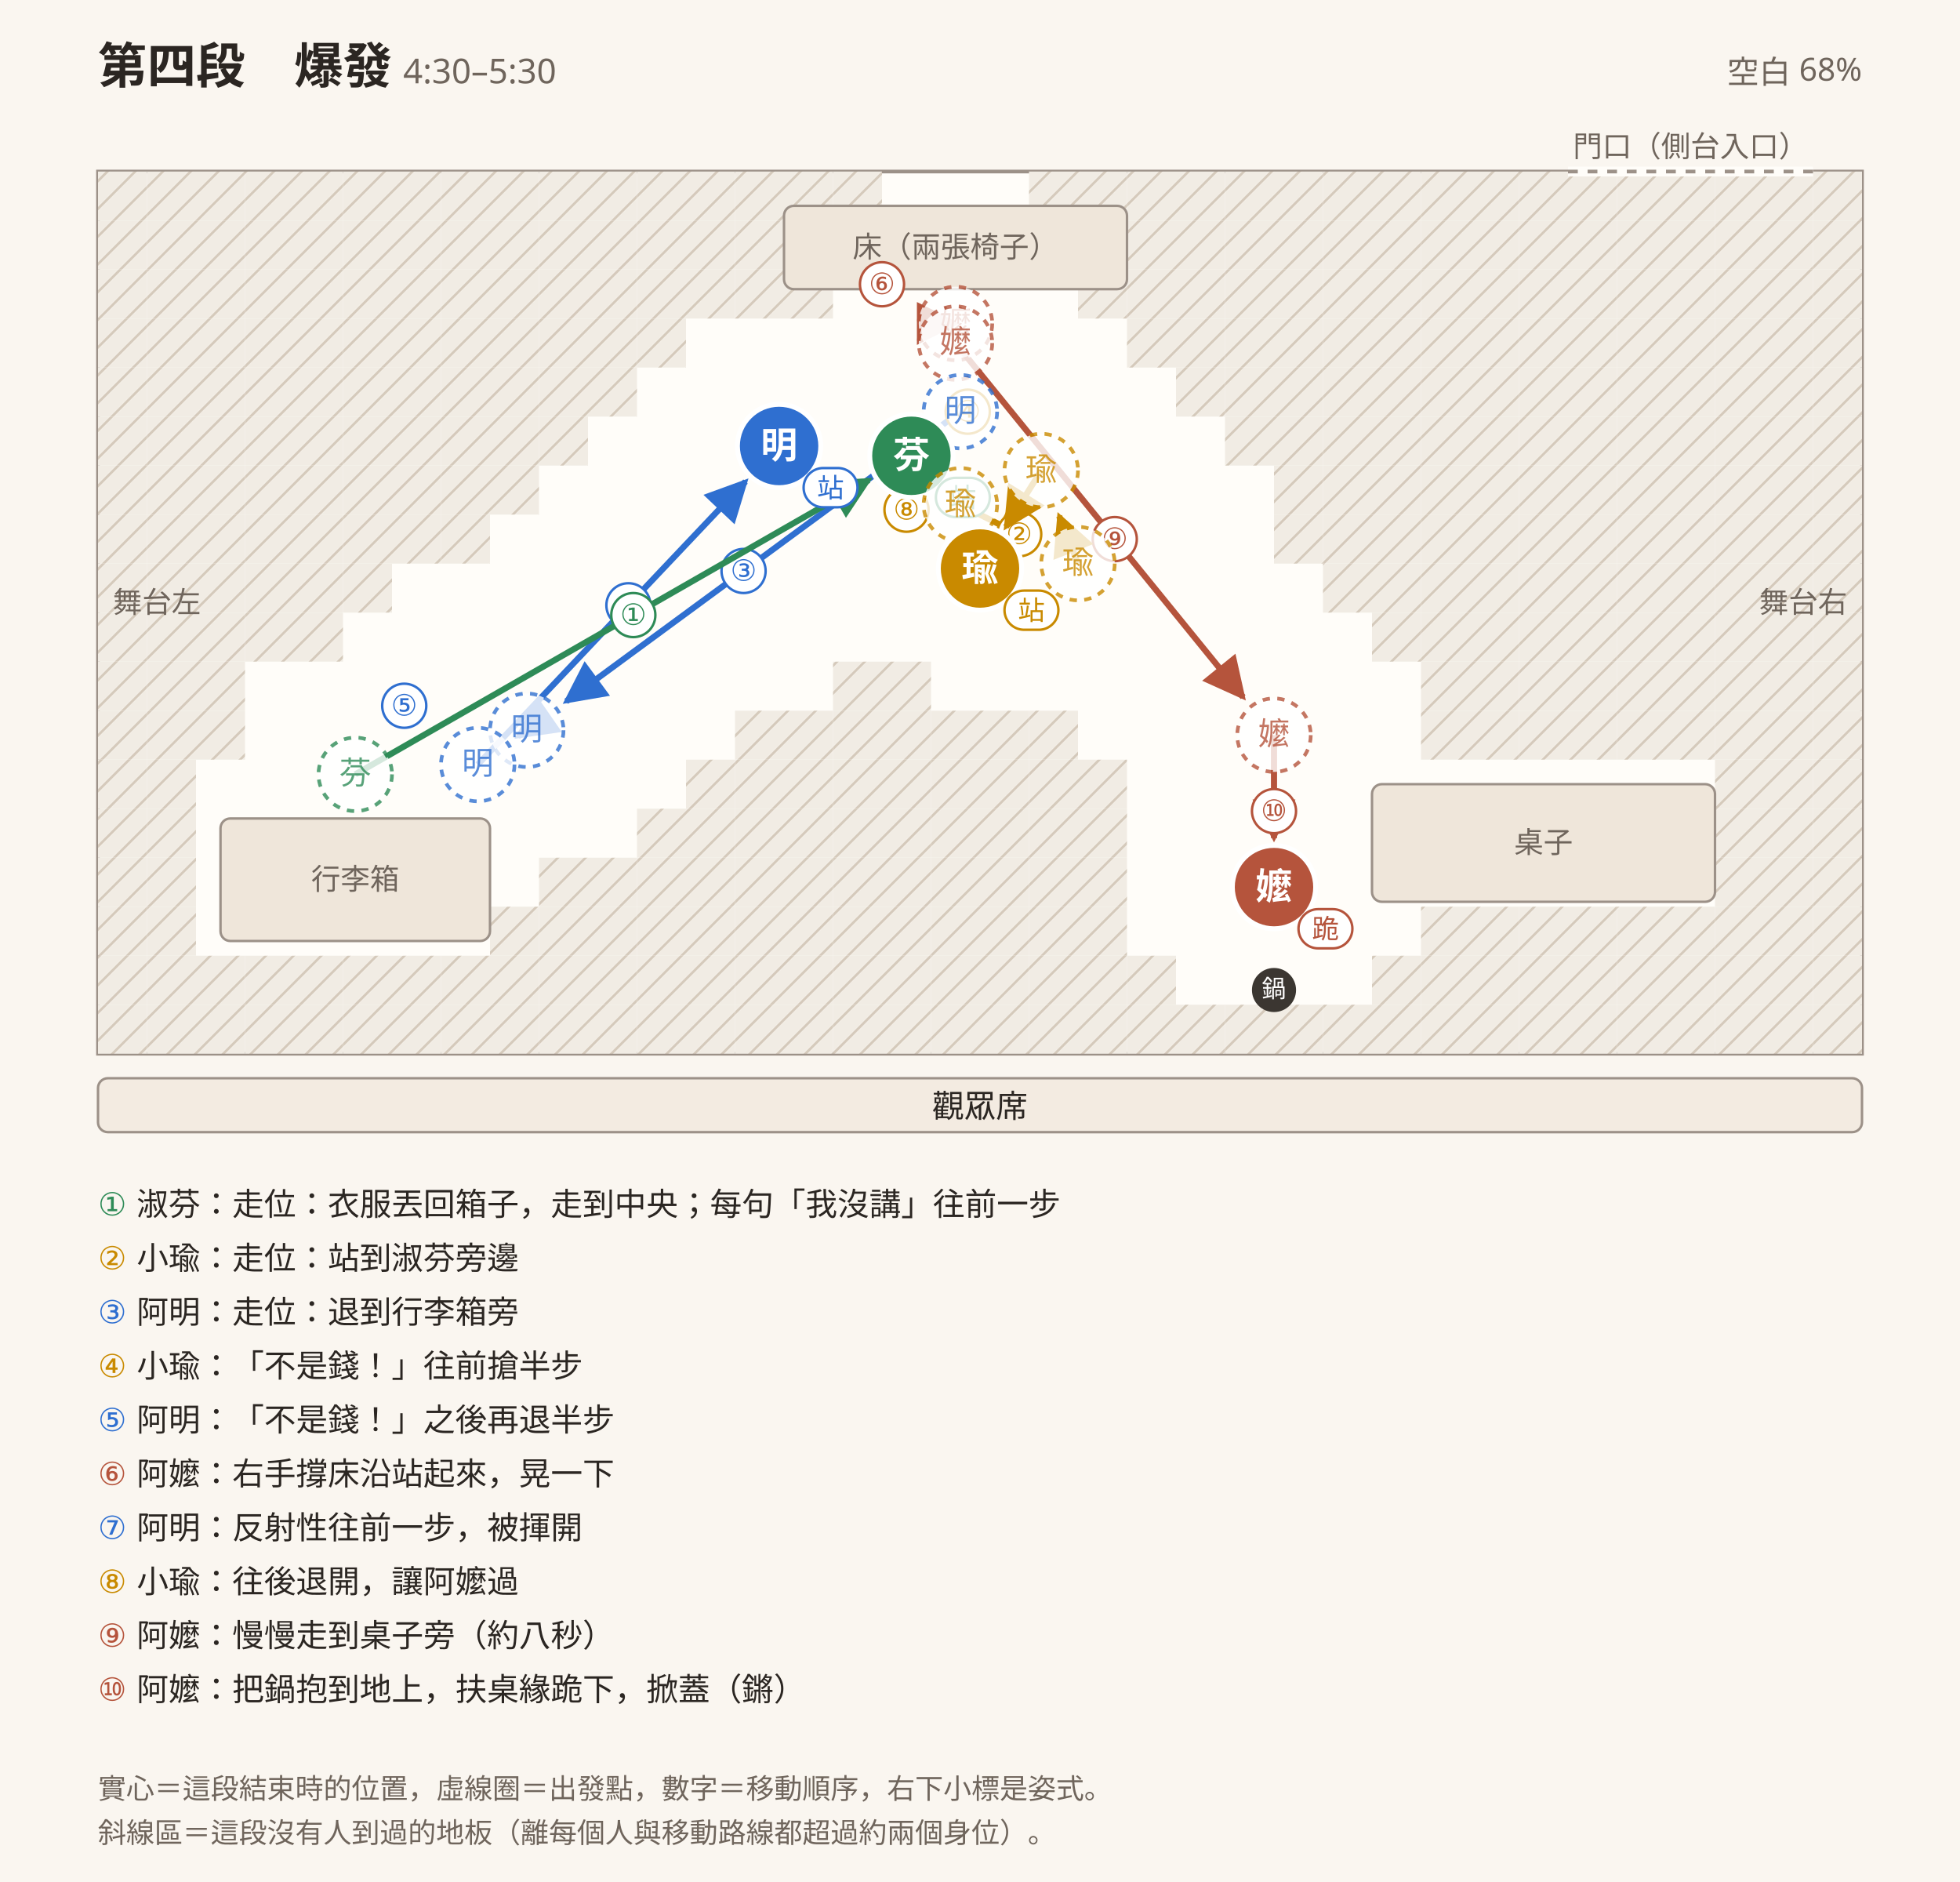
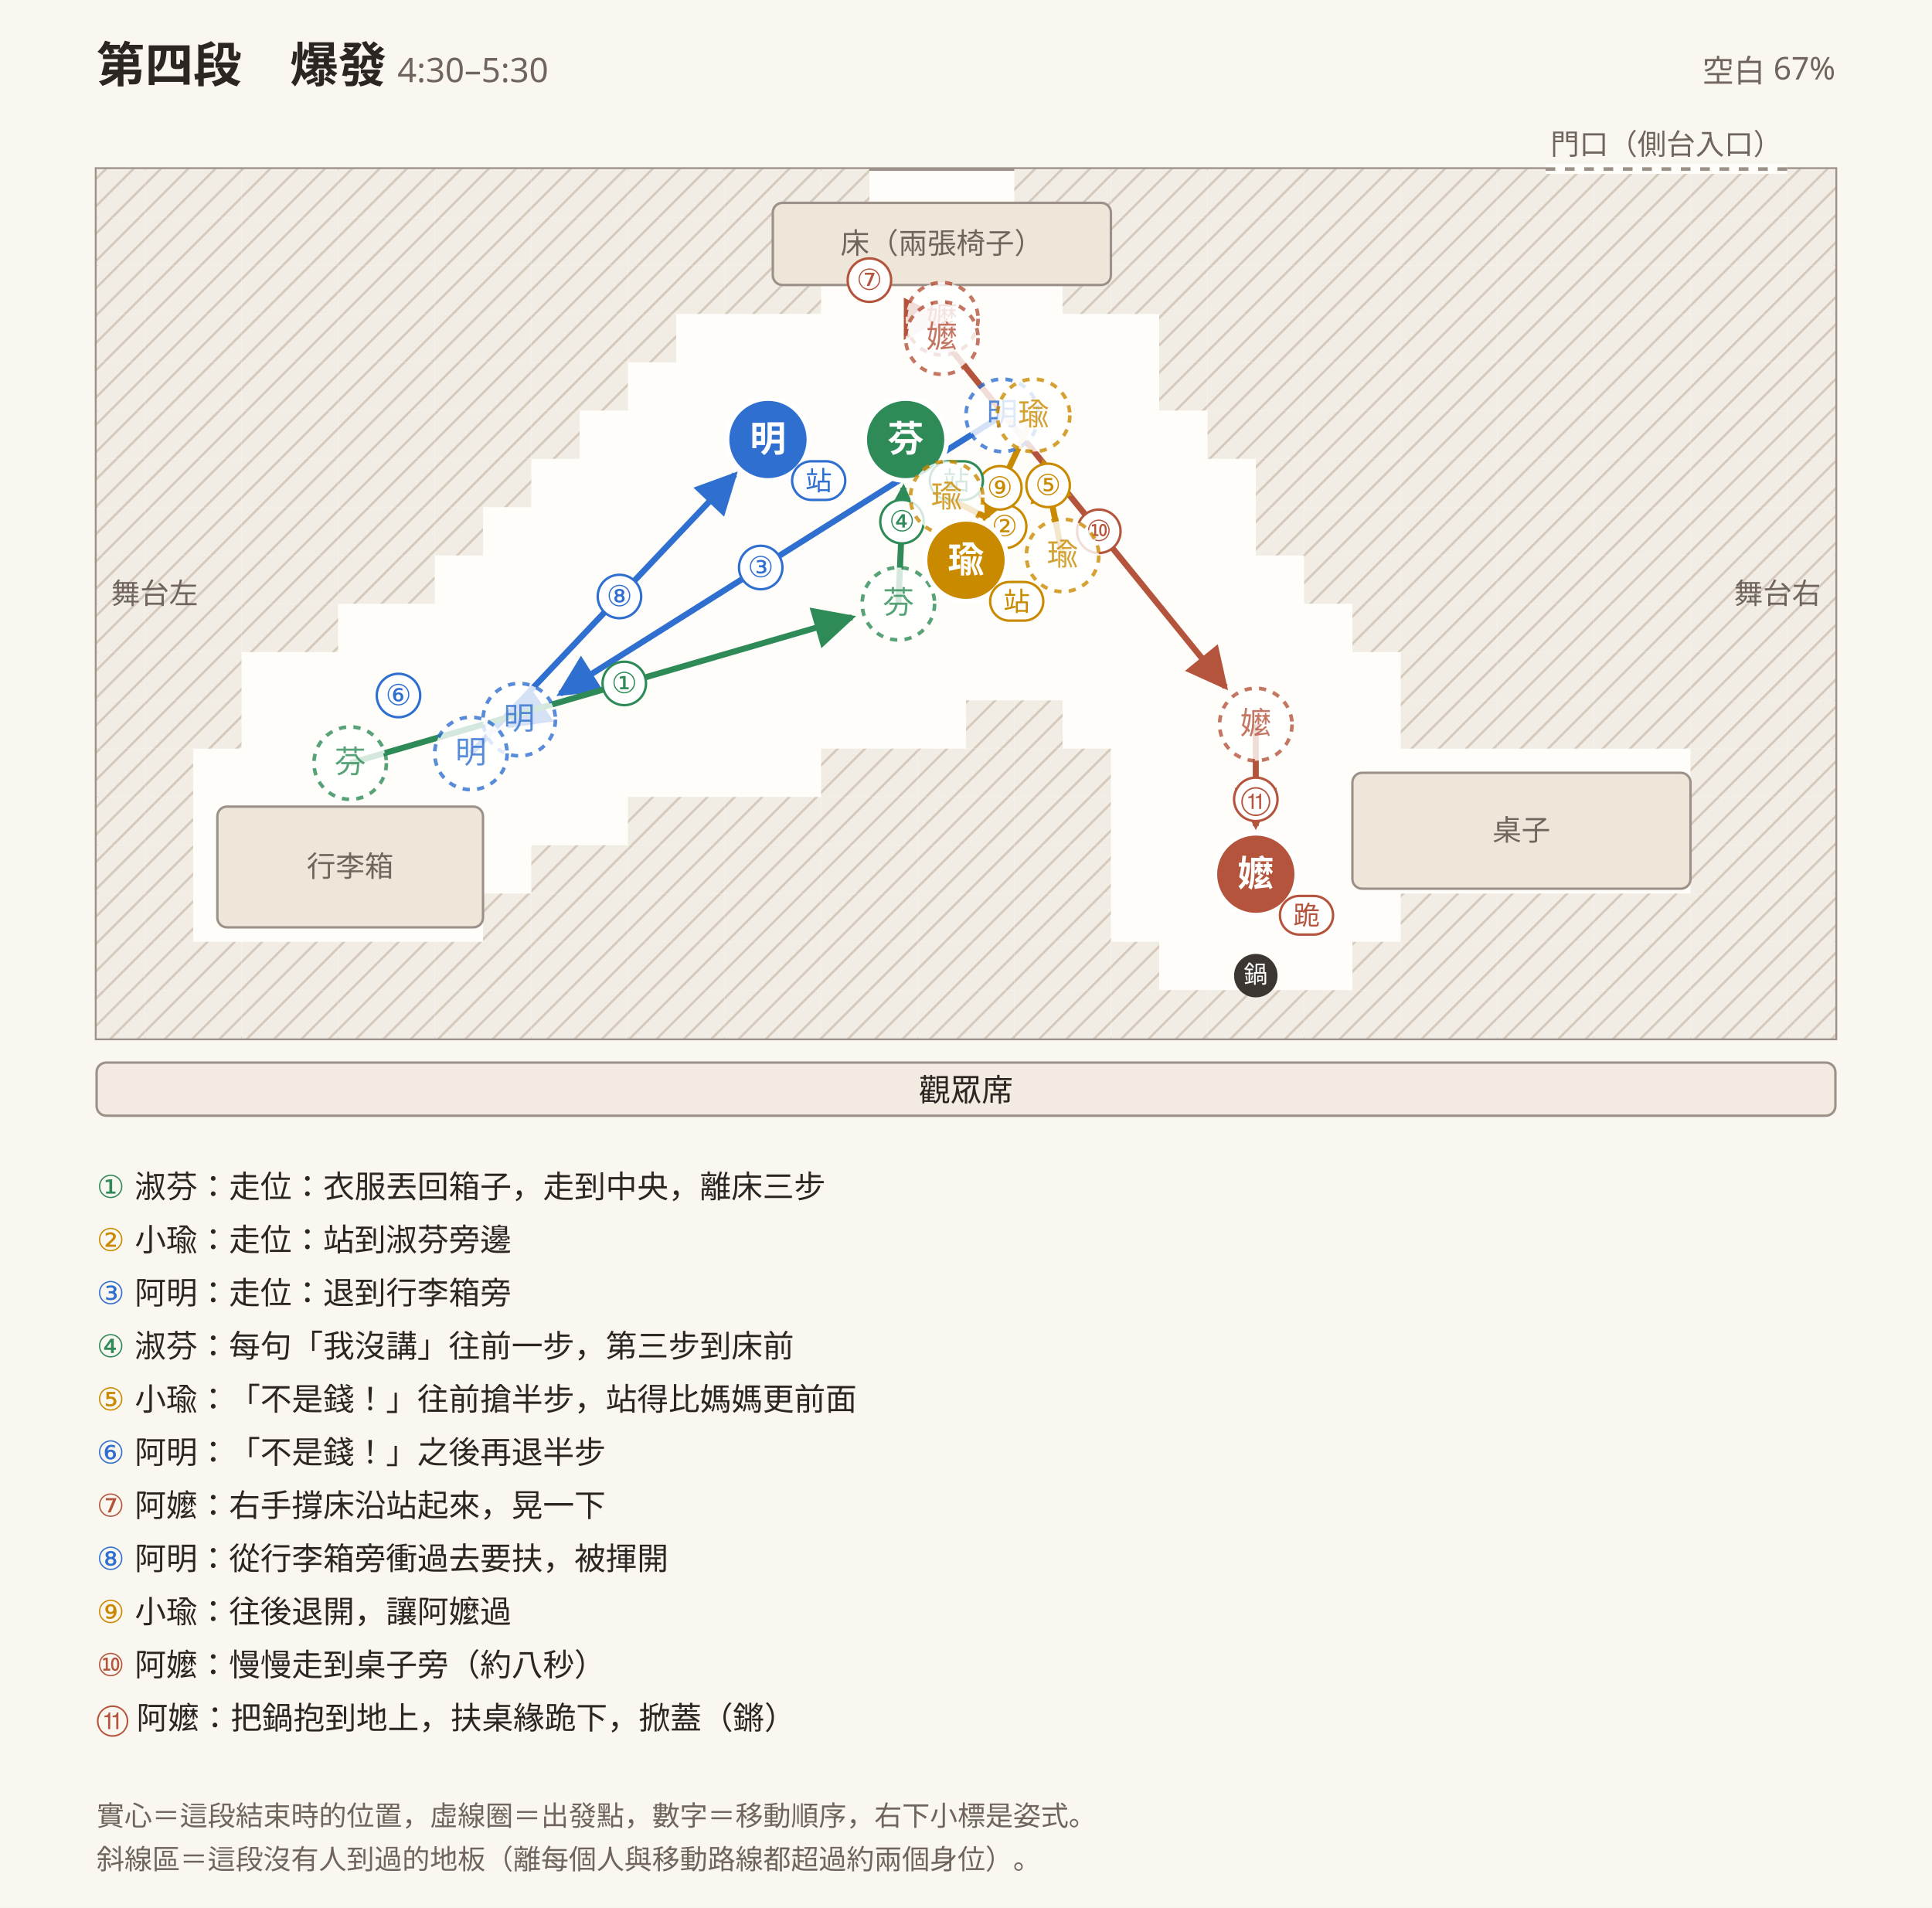
- <svg xmlns="http://www.w3.org/2000/svg" viewBox="0 0 800 768" width="800" height="768" font-family="PingFang TC, Noto Sans TC, Microsoft JhengHei, sans-serif">
+ <svg xmlns="http://www.w3.org/2000/svg" viewBox="0 0 800 790" width="800" height="790" font-family="PingFang TC, Noto Sans TC, Microsoft JhengHei, sans-serif">
  <defs>
    <marker id="arrow-嬤" viewBox="0 0 10 10" refX="9" refY="5" markerWidth="7" markerHeight="7" orient="auto-start-reverse">
      <path d="M0 0 L10 5 L0 10 z" fill="#b5543c" />
    </marker>
    <marker id="arrow-明" viewBox="0 0 10 10" refX="9" refY="5" markerWidth="7" markerHeight="7" orient="auto-start-reverse">
      <path d="M0 0 L10 5 L0 10 z" fill="#2f6fd0" />
    </marker>
    <marker id="arrow-芬" viewBox="0 0 10 10" refX="9" refY="5" markerWidth="7" markerHeight="7" orient="auto-start-reverse">
      <path d="M0 0 L10 5 L0 10 z" fill="#2e8b57" />
    </marker>
    <marker id="arrow-瑜" viewBox="0 0 10 10" refX="9" refY="5" markerWidth="7" markerHeight="7" orient="auto-start-reverse">
      <path d="M0 0 L10 5 L0 10 z" fill="#c98a00" />
    </marker>
    <pattern id="blank" width="8" height="8" patternUnits="userSpaceOnUse" patternTransform="rotate(45)">
      <rect width="8" height="8" fill="#f1ece4" />
      <line x1="0" y1="0" x2="0" y2="8" stroke="#d6cbbd" stroke-width="2" />
    </pattern>
  </defs>
  <rect width="100%" height="100%" fill="#faf6f0" />
  <text x="40" y="34" font-size="20" font-weight="700" fill="#2b2622">第四段　爆發 <tspan font-size="14" font-weight="400" fill="#6f655c">4:30–5:30</tspan>
  </text>
-   <text x="760" y="34" text-anchor="end" font-size="13" fill="#6f655c">空白 68%</text>
+   <text x="760" y="34" text-anchor="end" font-size="13" fill="#6f655c">空白 67%</text>
  <rect x="40" y="70" width="720" height="360" fill="#fffdf9" stroke="#9c9188" stroke-width="1.5" />
  <rect x="40" y="70" width="20" height="20" fill="url(#blank)" />
  <rect x="40" y="90" width="20" height="20" fill="url(#blank)" />
  <rect x="40" y="110" width="20" height="20" fill="url(#blank)" />
  <rect x="40" y="130" width="20" height="20" fill="url(#blank)" />
  <rect x="40" y="150" width="20" height="20" fill="url(#blank)" />
  <rect x="40" y="170" width="20" height="20" fill="url(#blank)" />
  <rect x="40" y="190" width="20" height="20" fill="url(#blank)" />
  <rect x="40" y="210" width="20" height="20" fill="url(#blank)" />
  <rect x="40" y="230" width="20" height="20" fill="url(#blank)" />
  <rect x="40" y="250" width="20" height="20" fill="url(#blank)" />
  <rect x="40" y="270" width="20" height="20" fill="url(#blank)" />
  <rect x="40" y="290" width="20" height="20" fill="url(#blank)" />
  <rect x="40" y="310" width="20" height="20" fill="url(#blank)" />
  <rect x="40" y="330" width="20" height="20" fill="url(#blank)" />
  <rect x="40" y="350" width="20" height="20" fill="url(#blank)" />
  <rect x="40" y="370" width="20" height="20" fill="url(#blank)" />
  <rect x="40" y="390" width="20" height="20" fill="url(#blank)" />
  <rect x="40" y="410" width="20" height="20" fill="url(#blank)" />
  <rect x="60" y="70" width="20" height="20" fill="url(#blank)" />
  <rect x="60" y="90" width="20" height="20" fill="url(#blank)" />
  <rect x="60" y="110" width="20" height="20" fill="url(#blank)" />
  <rect x="60" y="130" width="20" height="20" fill="url(#blank)" />
  <rect x="60" y="150" width="20" height="20" fill="url(#blank)" />
  <rect x="60" y="170" width="20" height="20" fill="url(#blank)" />
  <rect x="60" y="190" width="20" height="20" fill="url(#blank)" />
  <rect x="60" y="210" width="20" height="20" fill="url(#blank)" />
  <rect x="60" y="230" width="20" height="20" fill="url(#blank)" />
  <rect x="60" y="250" width="20" height="20" fill="url(#blank)" />
  <rect x="60" y="270" width="20" height="20" fill="url(#blank)" />
  <rect x="60" y="290" width="20" height="20" fill="url(#blank)" />
  <rect x="60" y="310" width="20" height="20" fill="url(#blank)" />
  <rect x="60" y="330" width="20" height="20" fill="url(#blank)" />
  <rect x="60" y="350" width="20" height="20" fill="url(#blank)" />
  <rect x="60" y="370" width="20" height="20" fill="url(#blank)" />
  <rect x="60" y="390" width="20" height="20" fill="url(#blank)" />
  <rect x="60" y="410" width="20" height="20" fill="url(#blank)" />
  <rect x="80" y="70" width="20" height="20" fill="url(#blank)" />
  <rect x="80" y="90" width="20" height="20" fill="url(#blank)" />
  <rect x="80" y="110" width="20" height="20" fill="url(#blank)" />
  <rect x="80" y="130" width="20" height="20" fill="url(#blank)" />
  <rect x="80" y="150" width="20" height="20" fill="url(#blank)" />
  <rect x="80" y="170" width="20" height="20" fill="url(#blank)" />
  <rect x="80" y="190" width="20" height="20" fill="url(#blank)" />
  <rect x="80" y="210" width="20" height="20" fill="url(#blank)" />
  <rect x="80" y="230" width="20" height="20" fill="url(#blank)" />
  <rect x="80" y="250" width="20" height="20" fill="url(#blank)" />
  <rect x="80" y="270" width="20" height="20" fill="url(#blank)" />
  <rect x="80" y="290" width="20" height="20" fill="url(#blank)" />
  <rect x="80" y="390" width="20" height="20" fill="url(#blank)" />
  <rect x="80" y="410" width="20" height="20" fill="url(#blank)" />
  <rect x="100" y="70" width="20" height="20" fill="url(#blank)" />
  <rect x="100" y="90" width="20" height="20" fill="url(#blank)" />
  <rect x="100" y="110" width="20" height="20" fill="url(#blank)" />
  <rect x="100" y="130" width="20" height="20" fill="url(#blank)" />
  <rect x="100" y="150" width="20" height="20" fill="url(#blank)" />
  <rect x="100" y="170" width="20" height="20" fill="url(#blank)" />
  <rect x="100" y="190" width="20" height="20" fill="url(#blank)" />
  <rect x="100" y="210" width="20" height="20" fill="url(#blank)" />
  <rect x="100" y="230" width="20" height="20" fill="url(#blank)" />
  <rect x="100" y="250" width="20" height="20" fill="url(#blank)" />
  <rect x="100" y="390" width="20" height="20" fill="url(#blank)" />
  <rect x="100" y="410" width="20" height="20" fill="url(#blank)" />
  <rect x="120" y="70" width="20" height="20" fill="url(#blank)" />
  <rect x="120" y="90" width="20" height="20" fill="url(#blank)" />
  <rect x="120" y="110" width="20" height="20" fill="url(#blank)" />
  <rect x="120" y="130" width="20" height="20" fill="url(#blank)" />
  <rect x="120" y="150" width="20" height="20" fill="url(#blank)" />
  <rect x="120" y="170" width="20" height="20" fill="url(#blank)" />
  <rect x="120" y="190" width="20" height="20" fill="url(#blank)" />
  <rect x="120" y="210" width="20" height="20" fill="url(#blank)" />
  <rect x="120" y="230" width="20" height="20" fill="url(#blank)" />
  <rect x="120" y="250" width="20" height="20" fill="url(#blank)" />
  <rect x="120" y="390" width="20" height="20" fill="url(#blank)" />
  <rect x="120" y="410" width="20" height="20" fill="url(#blank)" />
  <rect x="140" y="70" width="20" height="20" fill="url(#blank)" />
  <rect x="140" y="90" width="20" height="20" fill="url(#blank)" />
  <rect x="140" y="110" width="20" height="20" fill="url(#blank)" />
  <rect x="140" y="130" width="20" height="20" fill="url(#blank)" />
  <rect x="140" y="150" width="20" height="20" fill="url(#blank)" />
  <rect x="140" y="170" width="20" height="20" fill="url(#blank)" />
  <rect x="140" y="190" width="20" height="20" fill="url(#blank)" />
  <rect x="140" y="210" width="20" height="20" fill="url(#blank)" />
  <rect x="140" y="230" width="20" height="20" fill="url(#blank)" />
  <rect x="140" y="390" width="20" height="20" fill="url(#blank)" />
  <rect x="140" y="410" width="20" height="20" fill="url(#blank)" />
  <rect x="160" y="70" width="20" height="20" fill="url(#blank)" />
  <rect x="160" y="90" width="20" height="20" fill="url(#blank)" />
  <rect x="160" y="110" width="20" height="20" fill="url(#blank)" />
  <rect x="160" y="130" width="20" height="20" fill="url(#blank)" />
  <rect x="160" y="150" width="20" height="20" fill="url(#blank)" />
  <rect x="160" y="170" width="20" height="20" fill="url(#blank)" />
  <rect x="160" y="190" width="20" height="20" fill="url(#blank)" />
  <rect x="160" y="210" width="20" height="20" fill="url(#blank)" />
+   <rect x="160" y="230" width="20" height="20" fill="url(#blank)" />
  <rect x="160" y="390" width="20" height="20" fill="url(#blank)" />
  <rect x="160" y="410" width="20" height="20" fill="url(#blank)" />
  <rect x="180" y="70" width="20" height="20" fill="url(#blank)" />
  <rect x="180" y="90" width="20" height="20" fill="url(#blank)" />
  <rect x="180" y="110" width="20" height="20" fill="url(#blank)" />
  <rect x="180" y="130" width="20" height="20" fill="url(#blank)" />
  <rect x="180" y="150" width="20" height="20" fill="url(#blank)" />
  <rect x="180" y="170" width="20" height="20" fill="url(#blank)" />
  <rect x="180" y="190" width="20" height="20" fill="url(#blank)" />
  <rect x="180" y="210" width="20" height="20" fill="url(#blank)" />
  <rect x="180" y="390" width="20" height="20" fill="url(#blank)" />
  <rect x="180" y="410" width="20" height="20" fill="url(#blank)" />
  <rect x="200" y="70" width="20" height="20" fill="url(#blank)" />
  <rect x="200" y="90" width="20" height="20" fill="url(#blank)" />
  <rect x="200" y="110" width="20" height="20" fill="url(#blank)" />
  <rect x="200" y="130" width="20" height="20" fill="url(#blank)" />
  <rect x="200" y="150" width="20" height="20" fill="url(#blank)" />
  <rect x="200" y="170" width="20" height="20" fill="url(#blank)" />
  <rect x="200" y="190" width="20" height="20" fill="url(#blank)" />
  <rect x="200" y="370" width="20" height="20" fill="url(#blank)" />
  <rect x="200" y="390" width="20" height="20" fill="url(#blank)" />
  <rect x="200" y="410" width="20" height="20" fill="url(#blank)" />
  <rect x="220" y="70" width="20" height="20" fill="url(#blank)" />
  <rect x="220" y="90" width="20" height="20" fill="url(#blank)" />
  <rect x="220" y="110" width="20" height="20" fill="url(#blank)" />
  <rect x="220" y="130" width="20" height="20" fill="url(#blank)" />
  <rect x="220" y="150" width="20" height="20" fill="url(#blank)" />
  <rect x="220" y="170" width="20" height="20" fill="url(#blank)" />
  <rect x="220" y="350" width="20" height="20" fill="url(#blank)" />
  <rect x="220" y="370" width="20" height="20" fill="url(#blank)" />
  <rect x="220" y="390" width="20" height="20" fill="url(#blank)" />
  <rect x="220" y="410" width="20" height="20" fill="url(#blank)" />
  <rect x="240" y="70" width="20" height="20" fill="url(#blank)" />
  <rect x="240" y="90" width="20" height="20" fill="url(#blank)" />
  <rect x="240" y="110" width="20" height="20" fill="url(#blank)" />
  <rect x="240" y="130" width="20" height="20" fill="url(#blank)" />
  <rect x="240" y="150" width="20" height="20" fill="url(#blank)" />
  <rect x="240" y="350" width="20" height="20" fill="url(#blank)" />
  <rect x="240" y="370" width="20" height="20" fill="url(#blank)" />
  <rect x="240" y="390" width="20" height="20" fill="url(#blank)" />
  <rect x="240" y="410" width="20" height="20" fill="url(#blank)" />
  <rect x="260" y="70" width="20" height="20" fill="url(#blank)" />
  <rect x="260" y="90" width="20" height="20" fill="url(#blank)" />
  <rect x="260" y="110" width="20" height="20" fill="url(#blank)" />
  <rect x="260" y="130" width="20" height="20" fill="url(#blank)" />
  <rect x="260" y="330" width="20" height="20" fill="url(#blank)" />
  <rect x="260" y="350" width="20" height="20" fill="url(#blank)" />
  <rect x="260" y="370" width="20" height="20" fill="url(#blank)" />
  <rect x="260" y="390" width="20" height="20" fill="url(#blank)" />
  <rect x="260" y="410" width="20" height="20" fill="url(#blank)" />
  <rect x="280" y="70" width="20" height="20" fill="url(#blank)" />
  <rect x="280" y="90" width="20" height="20" fill="url(#blank)" />
  <rect x="280" y="110" width="20" height="20" fill="url(#blank)" />
-   <rect x="280" y="310" width="20" height="20" fill="url(#blank)" />
  <rect x="280" y="330" width="20" height="20" fill="url(#blank)" />
  <rect x="280" y="350" width="20" height="20" fill="url(#blank)" />
  <rect x="280" y="370" width="20" height="20" fill="url(#blank)" />
  <rect x="280" y="390" width="20" height="20" fill="url(#blank)" />
  <rect x="280" y="410" width="20" height="20" fill="url(#blank)" />
  <rect x="300" y="70" width="20" height="20" fill="url(#blank)" />
  <rect x="300" y="90" width="20" height="20" fill="url(#blank)" />
  <rect x="300" y="110" width="20" height="20" fill="url(#blank)" />
-   <rect x="300" y="290" width="20" height="20" fill="url(#blank)" />
-   <rect x="300" y="310" width="20" height="20" fill="url(#blank)" />
  <rect x="300" y="330" width="20" height="20" fill="url(#blank)" />
  <rect x="300" y="350" width="20" height="20" fill="url(#blank)" />
  <rect x="300" y="370" width="20" height="20" fill="url(#blank)" />
  <rect x="300" y="390" width="20" height="20" fill="url(#blank)" />
  <rect x="300" y="410" width="20" height="20" fill="url(#blank)" />
  <rect x="320" y="70" width="20" height="20" fill="url(#blank)" />
  <rect x="320" y="110" width="20" height="20" fill="url(#blank)" />
-   <rect x="320" y="290" width="20" height="20" fill="url(#blank)" />
-   <rect x="320" y="310" width="20" height="20" fill="url(#blank)" />
  <rect x="320" y="330" width="20" height="20" fill="url(#blank)" />
  <rect x="320" y="350" width="20" height="20" fill="url(#blank)" />
  <rect x="320" y="370" width="20" height="20" fill="url(#blank)" />
  <rect x="320" y="390" width="20" height="20" fill="url(#blank)" />
  <rect x="320" y="410" width="20" height="20" fill="url(#blank)" />
  <rect x="340" y="70" width="20" height="20" fill="url(#blank)" />
-   <rect x="340" y="270" width="20" height="20" fill="url(#blank)" />
-   <rect x="340" y="290" width="20" height="20" fill="url(#blank)" />
  <rect x="340" y="310" width="20" height="20" fill="url(#blank)" />
  <rect x="340" y="330" width="20" height="20" fill="url(#blank)" />
  <rect x="340" y="350" width="20" height="20" fill="url(#blank)" />
  <rect x="340" y="370" width="20" height="20" fill="url(#blank)" />
  <rect x="340" y="390" width="20" height="20" fill="url(#blank)" />
  <rect x="340" y="410" width="20" height="20" fill="url(#blank)" />
-   <rect x="360" y="270" width="20" height="20" fill="url(#blank)" />
-   <rect x="360" y="290" width="20" height="20" fill="url(#blank)" />
  <rect x="360" y="310" width="20" height="20" fill="url(#blank)" />
  <rect x="360" y="330" width="20" height="20" fill="url(#blank)" />
  <rect x="360" y="350" width="20" height="20" fill="url(#blank)" />
  <rect x="360" y="370" width="20" height="20" fill="url(#blank)" />
  <rect x="360" y="390" width="20" height="20" fill="url(#blank)" />
  <rect x="360" y="410" width="20" height="20" fill="url(#blank)" />
-   <rect x="380" y="290" width="20" height="20" fill="url(#blank)" />
  <rect x="380" y="310" width="20" height="20" fill="url(#blank)" />
  <rect x="380" y="330" width="20" height="20" fill="url(#blank)" />
  <rect x="380" y="350" width="20" height="20" fill="url(#blank)" />
  <rect x="380" y="370" width="20" height="20" fill="url(#blank)" />
  <rect x="380" y="390" width="20" height="20" fill="url(#blank)" />
  <rect x="380" y="410" width="20" height="20" fill="url(#blank)" />
  <rect x="400" y="290" width="20" height="20" fill="url(#blank)" />
  <rect x="400" y="310" width="20" height="20" fill="url(#blank)" />
  <rect x="400" y="330" width="20" height="20" fill="url(#blank)" />
  <rect x="400" y="350" width="20" height="20" fill="url(#blank)" />
  <rect x="400" y="370" width="20" height="20" fill="url(#blank)" />
  <rect x="400" y="390" width="20" height="20" fill="url(#blank)" />
  <rect x="400" y="410" width="20" height="20" fill="url(#blank)" />
  <rect x="420" y="70" width="20" height="20" fill="url(#blank)" />
  <rect x="420" y="290" width="20" height="20" fill="url(#blank)" />
  <rect x="420" y="310" width="20" height="20" fill="url(#blank)" />
  <rect x="420" y="330" width="20" height="20" fill="url(#blank)" />
  <rect x="420" y="350" width="20" height="20" fill="url(#blank)" />
  <rect x="420" y="370" width="20" height="20" fill="url(#blank)" />
  <rect x="420" y="390" width="20" height="20" fill="url(#blank)" />
  <rect x="420" y="410" width="20" height="20" fill="url(#blank)" />
  <rect x="440" y="70" width="20" height="20" fill="url(#blank)" />
  <rect x="440" y="110" width="20" height="20" fill="url(#blank)" />
  <rect x="440" y="310" width="20" height="20" fill="url(#blank)" />
  <rect x="440" y="330" width="20" height="20" fill="url(#blank)" />
  <rect x="440" y="350" width="20" height="20" fill="url(#blank)" />
  <rect x="440" y="370" width="20" height="20" fill="url(#blank)" />
  <rect x="440" y="390" width="20" height="20" fill="url(#blank)" />
  <rect x="440" y="410" width="20" height="20" fill="url(#blank)" />
  <rect x="460" y="70" width="20" height="20" fill="url(#blank)" />
  <rect x="460" y="90" width="20" height="20" fill="url(#blank)" />
  <rect x="460" y="110" width="20" height="20" fill="url(#blank)" />
-   <rect x="460" y="130" width="20" height="20" fill="url(#blank)" />
  <rect x="460" y="390" width="20" height="20" fill="url(#blank)" />
  <rect x="460" y="410" width="20" height="20" fill="url(#blank)" />
  <rect x="480" y="70" width="20" height="20" fill="url(#blank)" />
  <rect x="480" y="90" width="20" height="20" fill="url(#blank)" />
  <rect x="480" y="110" width="20" height="20" fill="url(#blank)" />
  <rect x="480" y="130" width="20" height="20" fill="url(#blank)" />
  <rect x="480" y="150" width="20" height="20" fill="url(#blank)" />
  <rect x="480" y="410" width="20" height="20" fill="url(#blank)" />
  <rect x="500" y="70" width="20" height="20" fill="url(#blank)" />
  <rect x="500" y="90" width="20" height="20" fill="url(#blank)" />
  <rect x="500" y="110" width="20" height="20" fill="url(#blank)" />
  <rect x="500" y="130" width="20" height="20" fill="url(#blank)" />
  <rect x="500" y="150" width="20" height="20" fill="url(#blank)" />
  <rect x="500" y="170" width="20" height="20" fill="url(#blank)" />
  <rect x="500" y="410" width="20" height="20" fill="url(#blank)" />
  <rect x="520" y="70" width="20" height="20" fill="url(#blank)" />
  <rect x="520" y="90" width="20" height="20" fill="url(#blank)" />
  <rect x="520" y="110" width="20" height="20" fill="url(#blank)" />
  <rect x="520" y="130" width="20" height="20" fill="url(#blank)" />
  <rect x="520" y="150" width="20" height="20" fill="url(#blank)" />
  <rect x="520" y="170" width="20" height="20" fill="url(#blank)" />
  <rect x="520" y="190" width="20" height="20" fill="url(#blank)" />
  <rect x="520" y="210" width="20" height="20" fill="url(#blank)" />
  <rect x="520" y="410" width="20" height="20" fill="url(#blank)" />
  <rect x="540" y="70" width="20" height="20" fill="url(#blank)" />
  <rect x="540" y="90" width="20" height="20" fill="url(#blank)" />
  <rect x="540" y="110" width="20" height="20" fill="url(#blank)" />
  <rect x="540" y="130" width="20" height="20" fill="url(#blank)" />
  <rect x="540" y="150" width="20" height="20" fill="url(#blank)" />
  <rect x="540" y="170" width="20" height="20" fill="url(#blank)" />
  <rect x="540" y="190" width="20" height="20" fill="url(#blank)" />
  <rect x="540" y="210" width="20" height="20" fill="url(#blank)" />
  <rect x="540" y="230" width="20" height="20" fill="url(#blank)" />
  <rect x="540" y="410" width="20" height="20" fill="url(#blank)" />
  <rect x="560" y="70" width="20" height="20" fill="url(#blank)" />
  <rect x="560" y="90" width="20" height="20" fill="url(#blank)" />
  <rect x="560" y="110" width="20" height="20" fill="url(#blank)" />
  <rect x="560" y="130" width="20" height="20" fill="url(#blank)" />
  <rect x="560" y="150" width="20" height="20" fill="url(#blank)" />
  <rect x="560" y="170" width="20" height="20" fill="url(#blank)" />
  <rect x="560" y="190" width="20" height="20" fill="url(#blank)" />
  <rect x="560" y="210" width="20" height="20" fill="url(#blank)" />
  <rect x="560" y="230" width="20" height="20" fill="url(#blank)" />
  <rect x="560" y="250" width="20" height="20" fill="url(#blank)" />
  <rect x="560" y="390" width="20" height="20" fill="url(#blank)" />
  <rect x="560" y="410" width="20" height="20" fill="url(#blank)" />
  <rect x="580" y="70" width="20" height="20" fill="url(#blank)" />
  <rect x="580" y="90" width="20" height="20" fill="url(#blank)" />
  <rect x="580" y="110" width="20" height="20" fill="url(#blank)" />
  <rect x="580" y="130" width="20" height="20" fill="url(#blank)" />
  <rect x="580" y="150" width="20" height="20" fill="url(#blank)" />
  <rect x="580" y="170" width="20" height="20" fill="url(#blank)" />
  <rect x="580" y="190" width="20" height="20" fill="url(#blank)" />
  <rect x="580" y="210" width="20" height="20" fill="url(#blank)" />
  <rect x="580" y="230" width="20" height="20" fill="url(#blank)" />
  <rect x="580" y="250" width="20" height="20" fill="url(#blank)" />
  <rect x="580" y="270" width="20" height="20" fill="url(#blank)" />
  <rect x="580" y="290" width="20" height="20" fill="url(#blank)" />
  <rect x="580" y="370" width="20" height="20" fill="url(#blank)" />
  <rect x="580" y="390" width="20" height="20" fill="url(#blank)" />
  <rect x="580" y="410" width="20" height="20" fill="url(#blank)" />
  <rect x="600" y="70" width="20" height="20" fill="url(#blank)" />
  <rect x="600" y="90" width="20" height="20" fill="url(#blank)" />
  <rect x="600" y="110" width="20" height="20" fill="url(#blank)" />
  <rect x="600" y="130" width="20" height="20" fill="url(#blank)" />
  <rect x="600" y="150" width="20" height="20" fill="url(#blank)" />
  <rect x="600" y="170" width="20" height="20" fill="url(#blank)" />
  <rect x="600" y="190" width="20" height="20" fill="url(#blank)" />
  <rect x="600" y="210" width="20" height="20" fill="url(#blank)" />
  <rect x="600" y="230" width="20" height="20" fill="url(#blank)" />
  <rect x="600" y="250" width="20" height="20" fill="url(#blank)" />
  <rect x="600" y="270" width="20" height="20" fill="url(#blank)" />
  <rect x="600" y="290" width="20" height="20" fill="url(#blank)" />
  <rect x="600" y="370" width="20" height="20" fill="url(#blank)" />
  <rect x="600" y="390" width="20" height="20" fill="url(#blank)" />
  <rect x="600" y="410" width="20" height="20" fill="url(#blank)" />
  <rect x="620" y="70" width="20" height="20" fill="url(#blank)" />
  <rect x="620" y="90" width="20" height="20" fill="url(#blank)" />
  <rect x="620" y="110" width="20" height="20" fill="url(#blank)" />
  <rect x="620" y="130" width="20" height="20" fill="url(#blank)" />
  <rect x="620" y="150" width="20" height="20" fill="url(#blank)" />
  <rect x="620" y="170" width="20" height="20" fill="url(#blank)" />
  <rect x="620" y="190" width="20" height="20" fill="url(#blank)" />
  <rect x="620" y="210" width="20" height="20" fill="url(#blank)" />
  <rect x="620" y="230" width="20" height="20" fill="url(#blank)" />
  <rect x="620" y="250" width="20" height="20" fill="url(#blank)" />
  <rect x="620" y="270" width="20" height="20" fill="url(#blank)" />
  <rect x="620" y="290" width="20" height="20" fill="url(#blank)" />
  <rect x="620" y="370" width="20" height="20" fill="url(#blank)" />
  <rect x="620" y="390" width="20" height="20" fill="url(#blank)" />
  <rect x="620" y="410" width="20" height="20" fill="url(#blank)" />
  <rect x="640" y="70" width="20" height="20" fill="url(#blank)" />
  <rect x="640" y="90" width="20" height="20" fill="url(#blank)" />
  <rect x="640" y="110" width="20" height="20" fill="url(#blank)" />
  <rect x="640" y="130" width="20" height="20" fill="url(#blank)" />
  <rect x="640" y="150" width="20" height="20" fill="url(#blank)" />
  <rect x="640" y="170" width="20" height="20" fill="url(#blank)" />
  <rect x="640" y="190" width="20" height="20" fill="url(#blank)" />
  <rect x="640" y="210" width="20" height="20" fill="url(#blank)" />
  <rect x="640" y="230" width="20" height="20" fill="url(#blank)" />
  <rect x="640" y="250" width="20" height="20" fill="url(#blank)" />
  <rect x="640" y="270" width="20" height="20" fill="url(#blank)" />
  <rect x="640" y="290" width="20" height="20" fill="url(#blank)" />
  <rect x="640" y="370" width="20" height="20" fill="url(#blank)" />
  <rect x="640" y="390" width="20" height="20" fill="url(#blank)" />
  <rect x="640" y="410" width="20" height="20" fill="url(#blank)" />
  <rect x="660" y="70" width="20" height="20" fill="url(#blank)" />
  <rect x="660" y="90" width="20" height="20" fill="url(#blank)" />
  <rect x="660" y="110" width="20" height="20" fill="url(#blank)" />
  <rect x="660" y="130" width="20" height="20" fill="url(#blank)" />
  <rect x="660" y="150" width="20" height="20" fill="url(#blank)" />
  <rect x="660" y="170" width="20" height="20" fill="url(#blank)" />
  <rect x="660" y="190" width="20" height="20" fill="url(#blank)" />
  <rect x="660" y="210" width="20" height="20" fill="url(#blank)" />
  <rect x="660" y="230" width="20" height="20" fill="url(#blank)" />
  <rect x="660" y="250" width="20" height="20" fill="url(#blank)" />
  <rect x="660" y="270" width="20" height="20" fill="url(#blank)" />
  <rect x="660" y="290" width="20" height="20" fill="url(#blank)" />
  <rect x="660" y="370" width="20" height="20" fill="url(#blank)" />
  <rect x="660" y="390" width="20" height="20" fill="url(#blank)" />
  <rect x="660" y="410" width="20" height="20" fill="url(#blank)" />
  <rect x="680" y="70" width="20" height="20" fill="url(#blank)" />
  <rect x="680" y="90" width="20" height="20" fill="url(#blank)" />
  <rect x="680" y="110" width="20" height="20" fill="url(#blank)" />
  <rect x="680" y="130" width="20" height="20" fill="url(#blank)" />
  <rect x="680" y="150" width="20" height="20" fill="url(#blank)" />
  <rect x="680" y="170" width="20" height="20" fill="url(#blank)" />
  <rect x="680" y="190" width="20" height="20" fill="url(#blank)" />
  <rect x="680" y="210" width="20" height="20" fill="url(#blank)" />
  <rect x="680" y="230" width="20" height="20" fill="url(#blank)" />
  <rect x="680" y="250" width="20" height="20" fill="url(#blank)" />
  <rect x="680" y="270" width="20" height="20" fill="url(#blank)" />
  <rect x="680" y="290" width="20" height="20" fill="url(#blank)" />
  <rect x="680" y="370" width="20" height="20" fill="url(#blank)" />
  <rect x="680" y="390" width="20" height="20" fill="url(#blank)" />
  <rect x="680" y="410" width="20" height="20" fill="url(#blank)" />
  <rect x="700" y="70" width="20" height="20" fill="url(#blank)" />
  <rect x="700" y="90" width="20" height="20" fill="url(#blank)" />
  <rect x="700" y="110" width="20" height="20" fill="url(#blank)" />
  <rect x="700" y="130" width="20" height="20" fill="url(#blank)" />
  <rect x="700" y="150" width="20" height="20" fill="url(#blank)" />
  <rect x="700" y="170" width="20" height="20" fill="url(#blank)" />
  <rect x="700" y="190" width="20" height="20" fill="url(#blank)" />
  <rect x="700" y="210" width="20" height="20" fill="url(#blank)" />
  <rect x="700" y="230" width="20" height="20" fill="url(#blank)" />
  <rect x="700" y="250" width="20" height="20" fill="url(#blank)" />
  <rect x="700" y="270" width="20" height="20" fill="url(#blank)" />
  <rect x="700" y="290" width="20" height="20" fill="url(#blank)" />
  <rect x="700" y="310" width="20" height="20" fill="url(#blank)" />
  <rect x="700" y="330" width="20" height="20" fill="url(#blank)" />
  <rect x="700" y="350" width="20" height="20" fill="url(#blank)" />
  <rect x="700" y="370" width="20" height="20" fill="url(#blank)" />
  <rect x="700" y="390" width="20" height="20" fill="url(#blank)" />
  <rect x="700" y="410" width="20" height="20" fill="url(#blank)" />
  <rect x="720" y="70" width="20" height="20" fill="url(#blank)" />
  <rect x="720" y="90" width="20" height="20" fill="url(#blank)" />
  <rect x="720" y="110" width="20" height="20" fill="url(#blank)" />
  <rect x="720" y="130" width="20" height="20" fill="url(#blank)" />
  <rect x="720" y="150" width="20" height="20" fill="url(#blank)" />
  <rect x="720" y="170" width="20" height="20" fill="url(#blank)" />
  <rect x="720" y="190" width="20" height="20" fill="url(#blank)" />
  <rect x="720" y="210" width="20" height="20" fill="url(#blank)" />
  <rect x="720" y="230" width="20" height="20" fill="url(#blank)" />
  <rect x="720" y="250" width="20" height="20" fill="url(#blank)" />
  <rect x="720" y="270" width="20" height="20" fill="url(#blank)" />
  <rect x="720" y="290" width="20" height="20" fill="url(#blank)" />
  <rect x="720" y="310" width="20" height="20" fill="url(#blank)" />
  <rect x="720" y="330" width="20" height="20" fill="url(#blank)" />
  <rect x="720" y="350" width="20" height="20" fill="url(#blank)" />
  <rect x="720" y="370" width="20" height="20" fill="url(#blank)" />
  <rect x="720" y="390" width="20" height="20" fill="url(#blank)" />
  <rect x="720" y="410" width="20" height="20" fill="url(#blank)" />
  <rect x="740" y="70" width="20" height="20" fill="url(#blank)" />
  <rect x="740" y="90" width="20" height="20" fill="url(#blank)" />
  <rect x="740" y="110" width="20" height="20" fill="url(#blank)" />
  <rect x="740" y="130" width="20" height="20" fill="url(#blank)" />
  <rect x="740" y="150" width="20" height="20" fill="url(#blank)" />
  <rect x="740" y="170" width="20" height="20" fill="url(#blank)" />
  <rect x="740" y="190" width="20" height="20" fill="url(#blank)" />
  <rect x="740" y="210" width="20" height="20" fill="url(#blank)" />
  <rect x="740" y="230" width="20" height="20" fill="url(#blank)" />
  <rect x="740" y="250" width="20" height="20" fill="url(#blank)" />
  <rect x="740" y="270" width="20" height="20" fill="url(#blank)" />
  <rect x="740" y="290" width="20" height="20" fill="url(#blank)" />
  <rect x="740" y="310" width="20" height="20" fill="url(#blank)" />
  <rect x="740" y="330" width="20" height="20" fill="url(#blank)" />
  <rect x="740" y="350" width="20" height="20" fill="url(#blank)" />
  <rect x="740" y="370" width="20" height="20" fill="url(#blank)" />
  <rect x="740" y="390" width="20" height="20" fill="url(#blank)" />
  <rect x="740" y="410" width="20" height="20" fill="url(#blank)" />
  <rect x="320" y="84" width="140" height="34" rx="4" fill="#efe6da" stroke="#9c9188" />
  <text x="390" y="105" text-anchor="middle" font-size="12" fill="#6f655c">床（兩張椅子）</text>
  <rect x="90" y="334" width="110" height="50" rx="4" fill="#efe6da" stroke="#9c9188" />
  <text x="145" y="363" text-anchor="middle" font-size="12" fill="#6f655c">行李箱</text>
  <rect x="560" y="320" width="140" height="48" rx="4" fill="#efe6da" stroke="#9c9188" />
  <text x="630" y="348" text-anchor="middle" font-size="12" fill="#6f655c">桌子</text>
  <line x1="640" y1="70" x2="740" y2="70" stroke="#fffdf9" stroke-width="4" />
  <line x1="640" y1="70" x2="740" y2="70" stroke="#9c9188" stroke-width="1.5" stroke-dasharray="4 4" />
  <text x="690" y="64" text-anchor="middle" font-size="12" fill="#6f655c">門口（側台入口）</text>
  <text x="46" y="250" font-size="12" fill="#6f655c">舞台左</text>
  <text x="754" y="250" text-anchor="end" font-size="12" fill="#6f655c">舞台右</text>
  <rect x="40" y="440" width="720" height="22" rx="4" fill="#f3ebe1" stroke="#9c9188" />
  <text x="400" y="456" text-anchor="middle" font-size="13" fill="#2b2622">觀眾席</text>
  <circle cx="520" cy="404" r="9" fill="#3b3631" />
  <text x="520" y="407" text-anchor="middle" font-size="10" fill="#fff">鍋</text>
  <line x1="390" y1="132" x2="390.0" y2="132.0" stroke="#b5543c" stroke-width="2.5" marker-end="url(#arrow-嬤)" />
  <circle cx="360.0" cy="116.0" r="9" fill="#fff" stroke="#b5543c" />
-   <text x="360.0" y="120.0" text-anchor="middle" font-size="12" fill="#b5543c">⑥</text>
+   <text x="360.0" y="120.0" text-anchor="middle" font-size="12" fill="#b5543c">⑦</text>
  <line x1="390" y1="140" x2="507.4" y2="284.5" stroke="#b5543c" stroke-width="2.5" marker-end="url(#arrow-嬤)" />
  <circle cx="455.0" cy="220.0" r="9" fill="#fff" stroke="#b5543c" />
-   <text x="455.0" y="224.0" text-anchor="middle" font-size="12" fill="#b5543c">⑨</text>
+   <text x="455.0" y="224.0" text-anchor="middle" font-size="12" fill="#b5543c">⑩</text>
  <line x1="520" y1="300" x2="520.0" y2="342.0" stroke="#b5543c" stroke-width="2.5" marker-end="url(#arrow-嬤)" />
  <circle cx="520.0" cy="331.0" r="9" fill="#fff" stroke="#b5543c" />
-   <text x="520.0" y="335.0" text-anchor="middle" font-size="12" fill="#b5543c">⑩</text>
-   <line x1="392" y1="168" x2="231.1" y2="286.2" stroke="#2f6fd0" stroke-width="2.5" marker-end="url(#arrow-明)" />
-   <circle cx="303.5" cy="233.0" r="9" fill="#fff" stroke="#2f6fd0" />
-   <text x="303.5" y="237.0" text-anchor="middle" font-size="12" fill="#2f6fd0">③</text>
+   <text x="520.0" y="335.0" text-anchor="middle" font-size="12" fill="#b5543c">⑪</text>
+   <line x1="415" y1="172" x2="231.9" y2="287.3" stroke="#2f6fd0" stroke-width="2.5" marker-end="url(#arrow-明)" />
+   <circle cx="315.0" cy="235.0" r="9" fill="#fff" stroke="#2f6fd0" />
+   <text x="315.0" y="239.0" text-anchor="middle" font-size="12" fill="#2f6fd0">③</text>
  <line x1="215" y1="298" x2="211.4" y2="300.5" stroke="#2f6fd0" stroke-width="2.5" marker-end="url(#arrow-明)" />
  <circle cx="165.0" cy="288.0" r="9" fill="#fff" stroke="#2f6fd0" />
-   <text x="165.0" y="292.0" text-anchor="middle" font-size="12" fill="#2f6fd0">⑤</text>
+   <text x="165.0" y="292.0" text-anchor="middle" font-size="12" fill="#2f6fd0">⑥</text>
  <line x1="195" y1="312" x2="304.3" y2="196.5" stroke="#2f6fd0" stroke-width="2.5" marker-end="url(#arrow-明)" />
  <circle cx="256.5" cy="247.0" r="9" fill="#fff" stroke="#2f6fd0" />
-   <text x="256.5" y="251.0" text-anchor="middle" font-size="12" fill="#2f6fd0">⑦</text>
-   <line x1="145" y1="316" x2="354.6" y2="195.9" stroke="#2e8b57" stroke-width="2.5" marker-end="url(#arrow-芬)" />
-   <circle cx="258.5" cy="251.0" r="9" fill="#fff" stroke="#2e8b57" />
-   <text x="258.5" y="255.0" text-anchor="middle" font-size="12" fill="#2e8b57">①</text>
+   <text x="256.5" y="251.0" text-anchor="middle" font-size="12" fill="#2f6fd0">⑧</text>
+   <line x1="145" y1="316" x2="352.8" y2="255.6" stroke="#2e8b57" stroke-width="2.5" marker-end="url(#arrow-芬)" />
+   <circle cx="258.5" cy="283.0" r="9" fill="#fff" stroke="#2e8b57" />
+   <text x="258.5" y="287.0" text-anchor="middle" font-size="12" fill="#2e8b57">①</text>
+   <line x1="372" y1="250" x2="374.1" y2="202.0" stroke="#2e8b57" stroke-width="2.5" marker-end="url(#arrow-芬)" />
+   <circle cx="373.5" cy="216.0" r="9" fill="#fff" stroke="#2e8b57" />
+   <text x="373.5" y="220.0" text-anchor="middle" font-size="12" fill="#2e8b57">④</text>
  <line x1="392" y1="206" x2="422.1" y2="221.1" stroke="#c98a00" stroke-width="2.5" marker-end="url(#arrow-瑜)" />
  <circle cx="416.0" cy="218.0" r="9" fill="#fff" stroke="#c98a00" />
  <text x="416.0" y="222.0" text-anchor="middle" font-size="12" fill="#c98a00">②</text>
-   <line x1="440" y1="230" x2="432.3" y2="210.6" stroke="#c98a00" stroke-width="2.5" marker-end="url(#arrow-瑜)" />
-   <circle cx="395.0" cy="168.0" r="9" fill="#fff" stroke="#c98a00" />
-   <text x="395.0" y="172.0" text-anchor="middle" font-size="12" fill="#c98a00">④</text>
-   <line x1="425" y1="192" x2="410.6" y2="215.0" stroke="#c98a00" stroke-width="2.5" marker-end="url(#arrow-瑜)" />
-   <circle cx="370.0" cy="208.0" r="9" fill="#fff" stroke="#c98a00" />
-   <text x="370.0" y="212.0" text-anchor="middle" font-size="12" fill="#c98a00">⑧</text>
+   <line x1="440" y1="230" x2="432.1" y2="191.6" stroke="#c98a00" stroke-width="2.5" marker-end="url(#arrow-瑜)" />
+   <circle cx="434.0" cy="201.0" r="9" fill="#fff" stroke="#c98a00" />
+   <text x="434.0" y="205.0" text-anchor="middle" font-size="12" fill="#c98a00">⑤</text>
+   <line x1="428" y1="172" x2="408.5" y2="213.9" stroke="#c98a00" stroke-width="2.5" marker-end="url(#arrow-瑜)" />
+   <circle cx="414.0" cy="202.0" r="9" fill="#fff" stroke="#c98a00" />
+   <text x="414.0" y="206.0" text-anchor="middle" font-size="12" fill="#c98a00">⑨</text>
  <circle cx="390" cy="132" r="15" fill="#fff" stroke="#b5543c" stroke-width="1.5" stroke-dasharray="3 3" opacity="0.8" />
  <text x="390" y="136" text-anchor="middle" font-size="13" fill="#b5543c" opacity="0.8">嬤</text>
  <circle cx="390" cy="140" r="15" fill="#fff" stroke="#b5543c" stroke-width="1.5" stroke-dasharray="3 3" opacity="0.8" />
  <text x="390" y="144" text-anchor="middle" font-size="13" fill="#b5543c" opacity="0.8">嬤</text>
  <circle cx="520" cy="300" r="15" fill="#fff" stroke="#b5543c" stroke-width="1.5" stroke-dasharray="3 3" opacity="0.8" />
  <text x="520" y="304" text-anchor="middle" font-size="13" fill="#b5543c" opacity="0.8">嬤</text>
  <circle cx="520" cy="362" r="17" fill="#b5543c" stroke="#fff" stroke-width="2" />
  <text x="520" y="367" text-anchor="middle" font-size="15" font-weight="700" fill="#fff">嬤</text>
  <rect x="530" y="371" width="22" height="16" rx="8" fill="#fff" stroke="#b5543c" />
  <text x="541" y="383" text-anchor="middle" font-size="11" fill="#b5543c">跪</text>
-   <circle cx="392" cy="168" r="15" fill="#fff" stroke="#2f6fd0" stroke-width="1.5" stroke-dasharray="3 3" opacity="0.8" />
-   <text x="392" y="172" text-anchor="middle" font-size="13" fill="#2f6fd0" opacity="0.8">明</text>
+   <circle cx="415" cy="172" r="15" fill="#fff" stroke="#2f6fd0" stroke-width="1.5" stroke-dasharray="3 3" opacity="0.8" />
+   <text x="415" y="176" text-anchor="middle" font-size="13" fill="#2f6fd0" opacity="0.8">明</text>
  <circle cx="215" cy="298" r="15" fill="#fff" stroke="#2f6fd0" stroke-width="1.5" stroke-dasharray="3 3" opacity="0.8" />
  <text x="215" y="302" text-anchor="middle" font-size="13" fill="#2f6fd0" opacity="0.8">明</text>
  <circle cx="195" cy="312" r="15" fill="#fff" stroke="#2f6fd0" stroke-width="1.5" stroke-dasharray="3 3" opacity="0.8" />
  <text x="195" y="316" text-anchor="middle" font-size="13" fill="#2f6fd0" opacity="0.8">明</text>
  <circle cx="318" cy="182" r="17" fill="#2f6fd0" stroke="#fff" stroke-width="2" />
  <text x="318" y="187" text-anchor="middle" font-size="15" font-weight="700" fill="#fff">明</text>
  <rect x="328" y="191" width="22" height="16" rx="8" fill="#fff" stroke="#2f6fd0" />
  <text x="339" y="203" text-anchor="middle" font-size="11" fill="#2f6fd0">站</text>
  <circle cx="145" cy="316" r="15" fill="#fff" stroke="#2e8b57" stroke-width="1.5" stroke-dasharray="3 3" opacity="0.8" />
  <text x="145" y="320" text-anchor="middle" font-size="13" fill="#2e8b57" opacity="0.8">芬</text>
-   <circle cx="372" cy="186" r="17" fill="#2e8b57" stroke="#fff" stroke-width="2" />
-   <text x="372" y="191" text-anchor="middle" font-size="15" font-weight="700" fill="#fff">芬</text>
-   <rect x="382" y="195" width="22" height="16" rx="8" fill="#fff" stroke="#2e8b57" />
-   <text x="393" y="207" text-anchor="middle" font-size="11" fill="#2e8b57">站</text>
+   <circle cx="372" cy="250" r="15" fill="#fff" stroke="#2e8b57" stroke-width="1.5" stroke-dasharray="3 3" opacity="0.8" />
+   <text x="372" y="254" text-anchor="middle" font-size="13" fill="#2e8b57" opacity="0.8">芬</text>
+   <circle cx="375" cy="182" r="17" fill="#2e8b57" stroke="#fff" stroke-width="2" />
+   <text x="375" y="187" text-anchor="middle" font-size="15" font-weight="700" fill="#fff">芬</text>
+   <rect x="385" y="191" width="22" height="16" rx="8" fill="#fff" stroke="#2e8b57" />
+   <text x="396" y="203" text-anchor="middle" font-size="11" fill="#2e8b57">站</text>
  <circle cx="392" cy="206" r="15" fill="#fff" stroke="#c98a00" stroke-width="1.5" stroke-dasharray="3 3" opacity="0.8" />
  <text x="392" y="210" text-anchor="middle" font-size="13" fill="#c98a00" opacity="0.8">瑜</text>
  <circle cx="440" cy="230" r="15" fill="#fff" stroke="#c98a00" stroke-width="1.5" stroke-dasharray="3 3" opacity="0.8" />
  <text x="440" y="234" text-anchor="middle" font-size="13" fill="#c98a00" opacity="0.8">瑜</text>
-   <circle cx="425" cy="192" r="15" fill="#fff" stroke="#c98a00" stroke-width="1.5" stroke-dasharray="3 3" opacity="0.8" />
-   <text x="425" y="196" text-anchor="middle" font-size="13" fill="#c98a00" opacity="0.8">瑜</text>
+   <circle cx="428" cy="172" r="15" fill="#fff" stroke="#c98a00" stroke-width="1.5" stroke-dasharray="3 3" opacity="0.8" />
+   <text x="428" y="176" text-anchor="middle" font-size="13" fill="#c98a00" opacity="0.8">瑜</text>
  <circle cx="400" cy="232" r="17" fill="#c98a00" stroke="#fff" stroke-width="2" />
  <text x="400" y="237" text-anchor="middle" font-size="15" font-weight="700" fill="#fff">瑜</text>
  <rect x="410" y="241" width="22" height="16" rx="8" fill="#fff" stroke="#c98a00" />
  <text x="421" y="253" text-anchor="middle" font-size="11" fill="#c98a00">站</text>
-   <text x="40" y="496" font-size="13" fill="#2e8b57">① <tspan fill="#2b2622">淑芬：走位：衣服丟回箱子，走到中央；每句「我沒講」往前一步</tspan>
+   <text x="40" y="496" font-size="13" fill="#2e8b57">① <tspan fill="#2b2622">淑芬：走位：衣服丟回箱子，走到中央，離床三步</tspan>
  </text>
  <text x="40" y="518" font-size="13" fill="#c98a00">② <tspan fill="#2b2622">小瑜：走位：站到淑芬旁邊</tspan>
  </text>
  <text x="40" y="540" font-size="13" fill="#2f6fd0">③ <tspan fill="#2b2622">阿明：走位：退到行李箱旁</tspan>
  </text>
-   <text x="40" y="562" font-size="13" fill="#c98a00">④ <tspan fill="#2b2622">小瑜：「不是錢！」往前搶半步</tspan>
-   </text>
-   <text x="40" y="584" font-size="13" fill="#2f6fd0">⑤ <tspan fill="#2b2622">阿明：「不是錢！」之後再退半步</tspan>
-   </text>
-   <text x="40" y="606" font-size="13" fill="#b5543c">⑥ <tspan fill="#2b2622">阿嬤：右手撐床沿站起來，晃一下</tspan>
-   </text>
-   <text x="40" y="628" font-size="13" fill="#2f6fd0">⑦ <tspan fill="#2b2622">阿明：反射性往前一步，被揮開</tspan>
-   </text>
-   <text x="40" y="650" font-size="13" fill="#c98a00">⑧ <tspan fill="#2b2622">小瑜：往後退開，讓阿嬤過</tspan>
-   </text>
-   <text x="40" y="672" font-size="13" fill="#b5543c">⑨ <tspan fill="#2b2622">阿嬤：慢慢走到桌子旁（約八秒）</tspan>
-   </text>
-   <text x="40" y="694" font-size="13" fill="#b5543c">⑩ <tspan fill="#2b2622">阿嬤：把鍋抱到地上，扶桌緣跪下，掀蓋（鏘）</tspan>
-   </text>
-   <text x="40" y="734" font-size="11.5" fill="#6f655c">實心＝這段結束時的位置，虛線圈＝出發點，數字＝移動順序，右下小標是姿式。</text>
-   <text x="40" y="752" font-size="11.5" fill="#6f655c">斜線區＝這段沒有人到過的地板（離每個人與移動路線都超過約兩個身位）。</text>
+   <text x="40" y="562" font-size="13" fill="#2e8b57">④ <tspan fill="#2b2622">淑芬：每句「我沒講」往前一步，第三步到床前</tspan>
+   </text>
+   <text x="40" y="584" font-size="13" fill="#c98a00">⑤ <tspan fill="#2b2622">小瑜：「不是錢！」往前搶半步，站得比媽媽更前面</tspan>
+   </text>
+   <text x="40" y="606" font-size="13" fill="#2f6fd0">⑥ <tspan fill="#2b2622">阿明：「不是錢！」之後再退半步</tspan>
+   </text>
+   <text x="40" y="628" font-size="13" fill="#b5543c">⑦ <tspan fill="#2b2622">阿嬤：右手撐床沿站起來，晃一下</tspan>
+   </text>
+   <text x="40" y="650" font-size="13" fill="#2f6fd0">⑧ <tspan fill="#2b2622">阿明：從行李箱旁衝過去要扶，被揮開</tspan>
+   </text>
+   <text x="40" y="672" font-size="13" fill="#c98a00">⑨ <tspan fill="#2b2622">小瑜：往後退開，讓阿嬤過</tspan>
+   </text>
+   <text x="40" y="694" font-size="13" fill="#b5543c">⑩ <tspan fill="#2b2622">阿嬤：慢慢走到桌子旁（約八秒）</tspan>
+   </text>
+   <text x="40" y="716" font-size="13" fill="#b5543c">⑪ <tspan fill="#2b2622">阿嬤：把鍋抱到地上，扶桌緣跪下，掀蓋（鏘）</tspan>
+   </text>
+   <text x="40" y="756" font-size="11.5" fill="#6f655c">實心＝這段結束時的位置，虛線圈＝出發點，數字＝移動順序，右下小標是姿式。</text>
+   <text x="40" y="774" font-size="11.5" fill="#6f655c">斜線區＝這段沒有人到過的地板（離每個人與移動路線都超過約兩個身位）。</text>
</svg>
